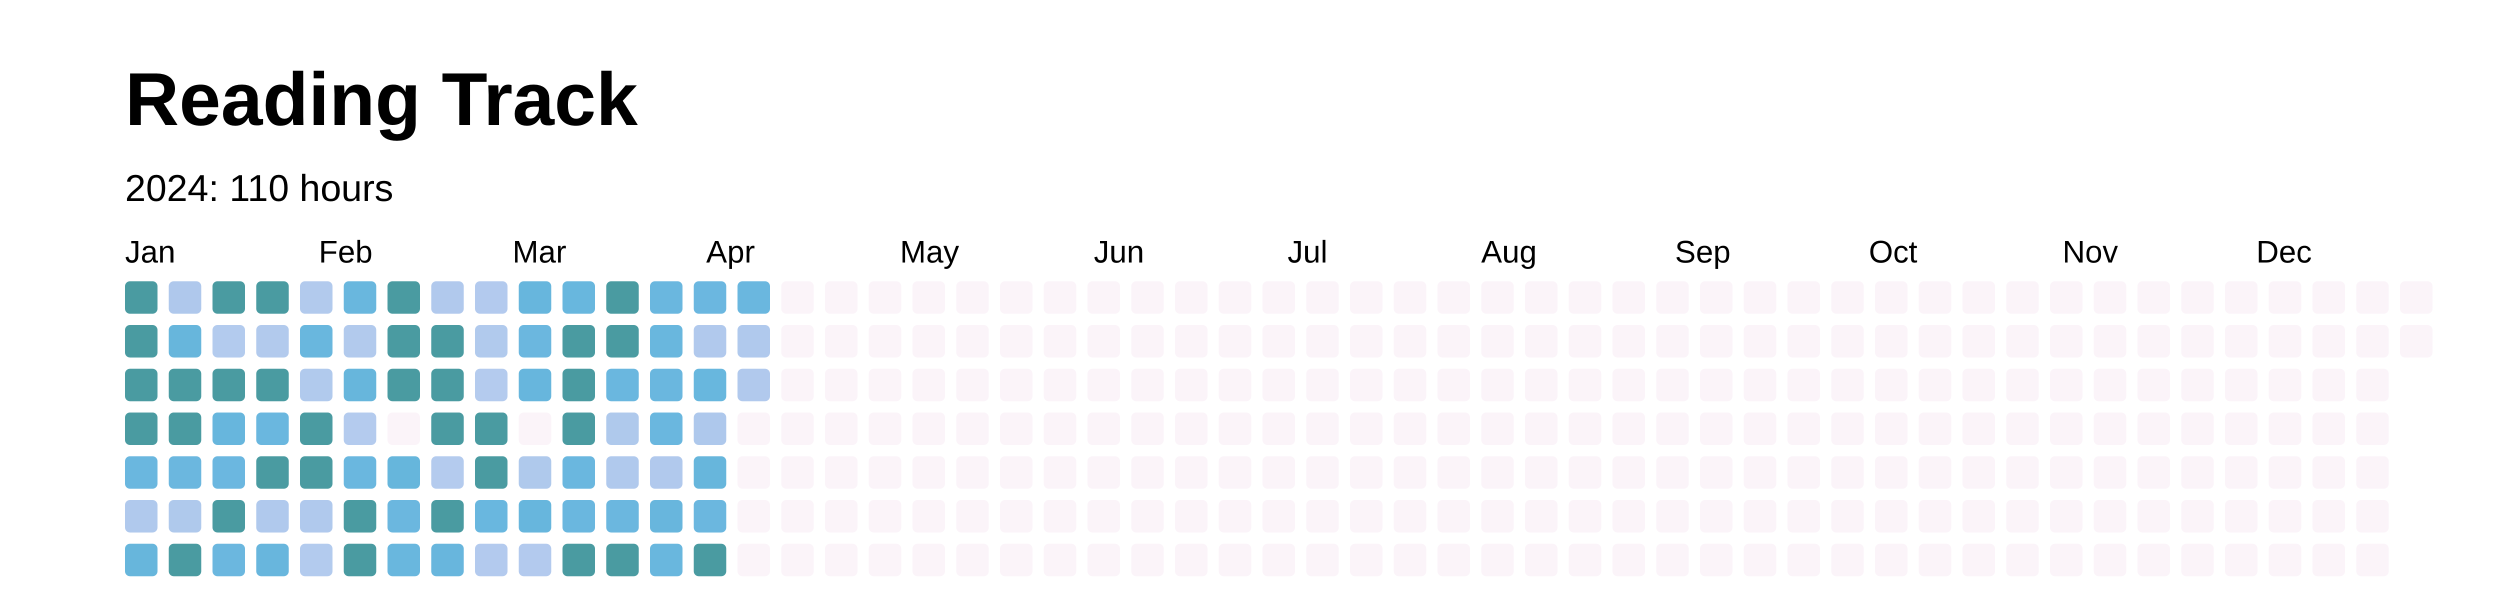
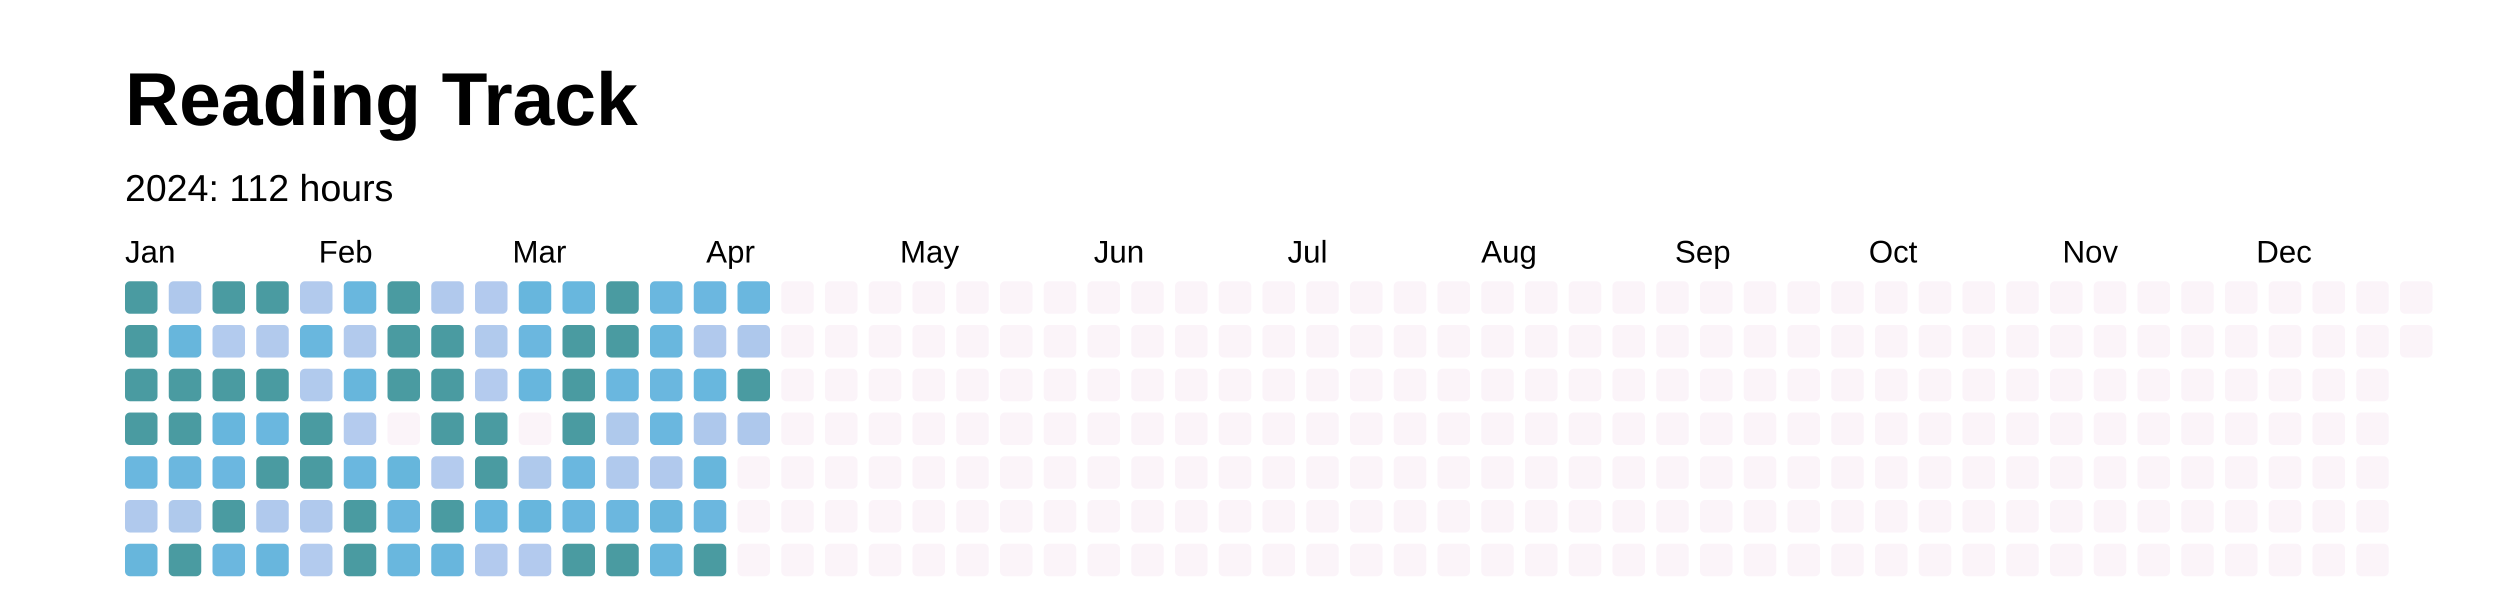
<svg xmlns="http://www.w3.org/2000/svg" baseProfile="full" height="48mm" version="1.1" viewBox="0,0,200,48" width="200mm">
  <defs />
  <rect fill="#FFFFFF" height="48" width="200" x="0" y="0" />
  <text fill="#000000" style="font-size:6px; font-family:Arial; font-weight:bold;" x="10" y="10">Reading Track</text>
-   <text dominant-baseline="hanging" fill="#000000" style="font-size:3.0px; font-family:Arial;" x="10" y="14">2024: 110 hours</text>
+   <text dominant-baseline="hanging" fill="#000000" style="font-size:3.0px; font-family:Arial;" x="10" y="14">2024: 112 hours</text>
  <text fill="#000000" style="font-size:2.5px; font-family:Arial" x="10.0" y="21.0">Jan</text>
  <text fill="#000000" style="font-size:2.5px; font-family:Arial" x="25.5" y="21.0">Feb</text>
  <text fill="#000000" style="font-size:2.5px; font-family:Arial" x="41.0" y="21.0">Mar</text>
  <text fill="#000000" style="font-size:2.5px; font-family:Arial" x="56.5" y="21.0">Apr</text>
  <text fill="#000000" style="font-size:2.5px; font-family:Arial" x="72.0" y="21.0">May</text>
  <text fill="#000000" style="font-size:2.5px; font-family:Arial" x="87.5" y="21.0">Jun</text>
  <text fill="#000000" style="font-size:2.5px; font-family:Arial" x="103.0" y="21.0">Jul</text>
  <text fill="#000000" style="font-size:2.5px; font-family:Arial" x="118.5" y="21.0">Aug</text>
  <text fill="#000000" style="font-size:2.5px; font-family:Arial" x="134.0" y="21.0">Sep</text>
  <text fill="#000000" style="font-size:2.5px; font-family:Arial" x="149.5" y="21.0">Oct</text>
  <text fill="#000000" style="font-size:2.5px; font-family:Arial" x="165.0" y="21.0">Nov</text>
  <text fill="#000000" style="font-size:2.5px; font-family:Arial" x="180.5" y="21.0">Dec</text>
  <rect fill="#4a9ba1" height="2.6" rx="0.4" ry="0.4" width="2.6" x="10.0" y="22.5" />
  <rect fill="#4a9ba1" height="2.6" rx="0.4" ry="0.4" width="2.6" x="10.0" y="26.0" />
  <rect fill="#4a9ba1" height="2.6" rx="0.4" ry="0.4" width="2.6" x="10.0" y="29.5" />
  <rect fill="#4a9ba1" height="2.6" rx="0.4" ry="0.4" width="2.6" x="10.0" y="33.0" />
  <rect fill="#6ab7df" height="2.6" rx="0.4" ry="0.4" width="2.6" x="10.0" y="36.5" />
  <rect fill="#b0c9ed" height="2.6" rx="0.4" ry="0.4" width="2.6" x="10.0" y="40.0" />
  <rect fill="#67b6dc" height="2.6" rx="0.4" ry="0.4" width="2.6" x="10.0" y="43.5" />
  <rect fill="#afc8ec" height="2.6" rx="0.4" ry="0.4" width="2.6" x="13.5" y="22.5" />
  <rect fill="#67b6dc" height="2.6" rx="0.4" ry="0.4" width="2.6" x="13.5" y="26.0" />
  <rect fill="#4a9ba1" height="2.6" rx="0.4" ry="0.4" width="2.6" x="13.5" y="29.5" />
  <rect fill="#4a9ba1" height="2.6" rx="0.4" ry="0.4" width="2.6" x="13.5" y="33.0" />
  <rect fill="#6bb7df" height="2.6" rx="0.4" ry="0.4" width="2.6" x="13.5" y="36.5" />
  <rect fill="#afc9ec" height="2.6" rx="0.4" ry="0.4" width="2.6" x="13.5" y="40.0" />
  <rect fill="#4a9ba1" height="2.6" rx="0.4" ry="0.4" width="2.6" x="13.5" y="43.5" />
  <rect fill="#4a9ba1" height="2.6" rx="0.4" ry="0.4" width="2.6" x="17.0" y="22.5" />
  <rect fill="#b3cbee" height="2.6" rx="0.4" ry="0.4" width="2.6" x="17.0" y="26.0" />
  <rect fill="#4a9ba1" height="2.6" rx="0.4" ry="0.4" width="2.6" x="17.0" y="29.5" />
  <rect fill="#67b6dd" height="2.6" rx="0.4" ry="0.4" width="2.6" x="17.0" y="33.0" />
  <rect fill="#6bb7e0" height="2.6" rx="0.4" ry="0.4" width="2.6" x="17.0" y="36.5" />
  <rect fill="#4a9ba1" height="2.6" rx="0.4" ry="0.4" width="2.6" x="17.0" y="40.0" />
  <rect fill="#6bb7df" height="2.6" rx="0.4" ry="0.4" width="2.6" x="17.0" y="43.5" />
  <rect fill="#4a9ba1" height="2.6" rx="0.4" ry="0.4" width="2.6" x="20.5" y="22.5" />
  <rect fill="#b2caed" height="2.6" rx="0.4" ry="0.4" width="2.6" x="20.5" y="26.0" />
  <rect fill="#4a9ba1" height="2.6" rx="0.4" ry="0.4" width="2.6" x="20.5" y="29.5" />
  <rect fill="#6ab7df" height="2.6" rx="0.4" ry="0.4" width="2.6" x="20.5" y="33.0" />
  <rect fill="#4a9ba1" height="2.6" rx="0.4" ry="0.4" width="2.6" x="20.5" y="36.5" />
  <rect fill="#b0c9ed" height="2.6" rx="0.4" ry="0.4" width="2.6" x="20.5" y="40.0" />
  <rect fill="#68b6dd" height="2.6" rx="0.4" ry="0.4" width="2.6" x="20.5" y="43.5" />
  <rect fill="#b2caed" height="2.6" rx="0.4" ry="0.4" width="2.6" x="24.0" y="22.5" />
  <rect fill="#69b7de" height="2.6" rx="0.4" ry="0.4" width="2.6" x="24.0" y="26.0" />
  <rect fill="#b1caed" height="2.6" rx="0.4" ry="0.4" width="2.6" x="24.0" y="29.5" />
  <rect fill="#4a9ba1" height="2.6" rx="0.4" ry="0.4" width="2.6" x="24.0" y="33.0" />
  <rect fill="#4a9ba1" height="2.6" rx="0.4" ry="0.4" width="2.6" x="24.0" y="36.5" />
  <rect fill="#b0c9ed" height="2.6" rx="0.4" ry="0.4" width="2.6" x="24.0" y="40.0" />
  <rect fill="#b3cbee" height="2.6" rx="0.4" ry="0.4" width="2.6" x="24.0" y="43.5" />
  <rect fill="#69b7de" height="2.6" rx="0.4" ry="0.4" width="2.6" x="27.5" y="22.5" />
  <rect fill="#b2caed" height="2.6" rx="0.4" ry="0.4" width="2.6" x="27.5" y="26.0" />
  <rect fill="#67b6dc" height="2.6" rx="0.4" ry="0.4" width="2.6" x="27.5" y="29.5" />
  <rect fill="#b4cbee" height="2.6" rx="0.4" ry="0.4" width="2.6" x="27.5" y="33.0" />
  <rect fill="#6ab7df" height="2.6" rx="0.4" ry="0.4" width="2.6" x="27.5" y="36.5" />
  <rect fill="#4a9ba1" height="2.6" rx="0.4" ry="0.4" width="2.6" x="27.5" y="40.0" />
  <rect fill="#4a9ba1" height="2.6" rx="0.4" ry="0.4" width="2.6" x="27.5" y="43.5" />
  <rect fill="#4a9ba1" height="2.6" rx="0.4" ry="0.4" width="2.6" x="31.0" y="22.5" />
  <rect fill="#4a9ba1" height="2.6" rx="0.4" ry="0.4" width="2.6" x="31.0" y="26.0" />
  <rect fill="#4a9ba1" height="2.6" rx="0.4" ry="0.4" width="2.6" x="31.0" y="29.5" />
  <rect fill="#FBF4F9" height="2.6" rx="0.4" ry="0.4" width="2.6" x="31.0" y="33.0" />
  <rect fill="#66b6dc" height="2.6" rx="0.4" ry="0.4" width="2.6" x="31.0" y="36.5" />
  <rect fill="#6bb7df" height="2.6" rx="0.4" ry="0.4" width="2.6" x="31.0" y="40.0" />
  <rect fill="#69b7de" height="2.6" rx="0.4" ry="0.4" width="2.6" x="31.0" y="43.5" />
  <rect fill="#b1c9ed" height="2.6" rx="0.4" ry="0.4" width="2.6" x="34.5" y="22.5" />
  <rect fill="#4a9ba1" height="2.6" rx="0.4" ry="0.4" width="2.6" x="34.5" y="26.0" />
  <rect fill="#4a9ba1" height="2.6" rx="0.4" ry="0.4" width="2.6" x="34.5" y="29.5" />
  <rect fill="#4a9ba1" height="2.6" rx="0.4" ry="0.4" width="2.6" x="34.5" y="33.0" />
  <rect fill="#b4cbee" height="2.6" rx="0.4" ry="0.4" width="2.6" x="34.5" y="36.5" />
  <rect fill="#4a9ba1" height="2.6" rx="0.4" ry="0.4" width="2.6" x="34.5" y="40.0" />
  <rect fill="#68b6dd" height="2.6" rx="0.4" ry="0.4" width="2.6" x="34.5" y="43.5" />
  <rect fill="#b3caee" height="2.6" rx="0.4" ry="0.4" width="2.6" x="38.0" y="22.5" />
  <rect fill="#b1caed" height="2.6" rx="0.4" ry="0.4" width="2.6" x="38.0" y="26.0" />
  <rect fill="#b4cbee" height="2.6" rx="0.4" ry="0.4" width="2.6" x="38.0" y="29.5" />
  <rect fill="#4a9ba1" height="2.6" rx="0.4" ry="0.4" width="2.6" x="38.0" y="33.0" />
  <rect fill="#4a9ba1" height="2.6" rx="0.4" ry="0.4" width="2.6" x="38.0" y="36.5" />
  <rect fill="#69b7df" height="2.6" rx="0.4" ry="0.4" width="2.6" x="38.0" y="40.0" />
  <rect fill="#b3caee" height="2.6" rx="0.4" ry="0.4" width="2.6" x="38.0" y="43.5" />
  <rect fill="#67b6dd" height="2.6" rx="0.4" ry="0.4" width="2.6" x="41.5" y="22.5" />
  <rect fill="#6bb7df" height="2.6" rx="0.4" ry="0.4" width="2.6" x="41.5" y="26.0" />
  <rect fill="#67b6dd" height="2.6" rx="0.4" ry="0.4" width="2.6" x="41.5" y="29.5" />
  <rect fill="#FBF4F9" height="2.6" rx="0.4" ry="0.4" width="2.6" x="41.5" y="33.0" />
  <rect fill="#afc9ec" height="2.6" rx="0.4" ry="0.4" width="2.6" x="41.5" y="36.5" />
  <rect fill="#67b6dd" height="2.6" rx="0.4" ry="0.4" width="2.6" x="41.5" y="40.0" />
  <rect fill="#b3caee" height="2.6" rx="0.4" ry="0.4" width="2.6" x="41.5" y="43.5" />
  <rect fill="#68b7de" height="2.6" rx="0.4" ry="0.4" width="2.6" x="45.0" y="22.5" />
  <rect fill="#4a9ba1" height="2.6" rx="0.4" ry="0.4" width="2.6" x="45.0" y="26.0" />
  <rect fill="#4a9ba1" height="2.6" rx="0.4" ry="0.4" width="2.6" x="45.0" y="29.5" />
  <rect fill="#4a9ba1" height="2.6" rx="0.4" ry="0.4" width="2.6" x="45.0" y="33.0" />
  <rect fill="#6ab7df" height="2.6" rx="0.4" ry="0.4" width="2.6" x="45.0" y="36.5" />
  <rect fill="#6ab7df" height="2.6" rx="0.4" ry="0.4" width="2.6" x="45.0" y="40.0" />
  <rect fill="#4a9ba1" height="2.6" rx="0.4" ry="0.4" width="2.6" x="45.0" y="43.5" />
  <rect fill="#4a9ba1" height="2.6" rx="0.4" ry="0.4" width="2.6" x="48.5" y="22.5" />
  <rect fill="#4a9ba1" height="2.6" rx="0.4" ry="0.4" width="2.6" x="48.5" y="26.0" />
  <rect fill="#6ab7df" height="2.6" rx="0.4" ry="0.4" width="2.6" x="48.5" y="29.5" />
  <rect fill="#afc9ec" height="2.6" rx="0.4" ry="0.4" width="2.6" x="48.5" y="33.0" />
  <rect fill="#b0c9ed" height="2.6" rx="0.4" ry="0.4" width="2.6" x="48.5" y="36.5" />
  <rect fill="#6bb7df" height="2.6" rx="0.4" ry="0.4" width="2.6" x="48.5" y="40.0" />
  <rect fill="#4a9ba1" height="2.6" rx="0.4" ry="0.4" width="2.6" x="48.5" y="43.5" />
  <rect fill="#6ab7df" height="2.6" rx="0.4" ry="0.4" width="2.6" x="52.0" y="22.5" />
  <rect fill="#69b7de" height="2.6" rx="0.4" ry="0.4" width="2.6" x="52.0" y="26.0" />
  <rect fill="#6ab7df" height="2.6" rx="0.4" ry="0.4" width="2.6" x="52.0" y="29.5" />
  <rect fill="#6ab7df" height="2.6" rx="0.4" ry="0.4" width="2.6" x="52.0" y="33.0" />
  <rect fill="#b1c9ed" height="2.6" rx="0.4" ry="0.4" width="2.6" x="52.0" y="36.5" />
  <rect fill="#68b6dd" height="2.6" rx="0.4" ry="0.4" width="2.6" x="52.0" y="40.0" />
  <rect fill="#69b7de" height="2.6" rx="0.4" ry="0.4" width="2.6" x="52.0" y="43.5" />
  <rect fill="#6bb7e0" height="2.6" rx="0.4" ry="0.4" width="2.6" x="55.5" y="22.5" />
  <rect fill="#b1c9ed" height="2.6" rx="0.4" ry="0.4" width="2.6" x="55.5" y="26.0" />
  <rect fill="#68b7de" height="2.6" rx="0.4" ry="0.4" width="2.6" x="55.5" y="29.5" />
  <rect fill="#aec8ec" height="2.6" rx="0.4" ry="0.4" width="2.6" x="55.5" y="33.0" />
  <rect fill="#67b6dc" height="2.6" rx="0.4" ry="0.4" width="2.6" x="55.5" y="36.5" />
  <rect fill="#6bb7df" height="2.6" rx="0.4" ry="0.4" width="2.6" x="55.5" y="40.0" />
  <rect fill="#4a9ba1" height="2.6" rx="0.4" ry="0.4" width="2.6" x="55.5" y="43.5" />
  <rect fill="#6ab7df" height="2.6" rx="0.4" ry="0.4" width="2.6" x="59.0" y="22.5" />
-   <rect fill="#b0c9ed" height="2.6" rx="0.4" ry="0.4" width="2.6" x="59.0" y="26.0" />
-   <rect fill="#b1c9ed" height="2.6" rx="0.4" ry="0.4" width="2.6" x="59.0" y="29.5" />
-   <rect fill="#FBF4F9" height="2.6" rx="0.4" ry="0.4" width="2.6" x="59.0" y="33.0" />
+   <rect fill="#aec8ec" height="2.6" rx="0.4" ry="0.4" width="2.6" x="59.0" y="26.0" />
+   <rect fill="#4a9ba1" height="2.6" rx="0.4" ry="0.4" width="2.6" x="59.0" y="29.5" />
+   <rect fill="#aec8ec" height="2.6" rx="0.4" ry="0.4" width="2.6" x="59.0" y="33.0" />
  <rect fill="#FBF4F9" height="2.6" rx="0.4" ry="0.4" width="2.6" x="59.0" y="36.5" />
  <rect fill="#FBF4F9" height="2.6" rx="0.4" ry="0.4" width="2.6" x="59.0" y="40.0" />
  <rect fill="#FBF4F9" height="2.6" rx="0.4" ry="0.4" width="2.6" x="59.0" y="43.5" />
  <rect fill="#FBF4F9" height="2.6" rx="0.4" ry="0.4" width="2.6" x="62.5" y="22.5" />
  <rect fill="#FBF4F9" height="2.6" rx="0.4" ry="0.4" width="2.6" x="62.5" y="26.0" />
  <rect fill="#FBF4F9" height="2.6" rx="0.4" ry="0.4" width="2.6" x="62.5" y="29.5" />
  <rect fill="#FBF4F9" height="2.6" rx="0.4" ry="0.4" width="2.6" x="62.5" y="33.0" />
  <rect fill="#FBF4F9" height="2.6" rx="0.4" ry="0.4" width="2.6" x="62.5" y="36.5" />
  <rect fill="#FBF4F9" height="2.6" rx="0.4" ry="0.4" width="2.6" x="62.5" y="40.0" />
  <rect fill="#FBF4F9" height="2.6" rx="0.4" ry="0.4" width="2.6" x="62.5" y="43.5" />
  <rect fill="#FBF4F9" height="2.6" rx="0.4" ry="0.4" width="2.6" x="66.0" y="22.5" />
  <rect fill="#FBF4F9" height="2.6" rx="0.4" ry="0.4" width="2.6" x="66.0" y="26.0" />
  <rect fill="#FBF4F9" height="2.6" rx="0.4" ry="0.4" width="2.6" x="66.0" y="29.5" />
  <rect fill="#FBF4F9" height="2.6" rx="0.4" ry="0.4" width="2.6" x="66.0" y="33.0" />
  <rect fill="#FBF4F9" height="2.6" rx="0.4" ry="0.4" width="2.6" x="66.0" y="36.5" />
  <rect fill="#FBF4F9" height="2.6" rx="0.4" ry="0.4" width="2.6" x="66.0" y="40.0" />
  <rect fill="#FBF4F9" height="2.6" rx="0.4" ry="0.4" width="2.6" x="66.0" y="43.5" />
  <rect fill="#FBF4F9" height="2.6" rx="0.4" ry="0.4" width="2.6" x="69.5" y="22.5" />
  <rect fill="#FBF4F9" height="2.6" rx="0.4" ry="0.4" width="2.6" x="69.5" y="26.0" />
  <rect fill="#FBF4F9" height="2.6" rx="0.4" ry="0.4" width="2.6" x="69.5" y="29.5" />
  <rect fill="#FBF4F9" height="2.6" rx="0.4" ry="0.4" width="2.6" x="69.5" y="33.0" />
  <rect fill="#FBF4F9" height="2.6" rx="0.4" ry="0.4" width="2.6" x="69.5" y="36.5" />
  <rect fill="#FBF4F9" height="2.6" rx="0.4" ry="0.4" width="2.6" x="69.5" y="40.0" />
  <rect fill="#FBF4F9" height="2.6" rx="0.4" ry="0.4" width="2.6" x="69.5" y="43.5" />
  <rect fill="#FBF4F9" height="2.6" rx="0.4" ry="0.4" width="2.6" x="73.0" y="22.5" />
  <rect fill="#FBF4F9" height="2.6" rx="0.4" ry="0.4" width="2.6" x="73.0" y="26.0" />
  <rect fill="#FBF4F9" height="2.6" rx="0.4" ry="0.4" width="2.6" x="73.0" y="29.5" />
  <rect fill="#FBF4F9" height="2.6" rx="0.4" ry="0.4" width="2.6" x="73.0" y="33.0" />
  <rect fill="#FBF4F9" height="2.6" rx="0.4" ry="0.4" width="2.6" x="73.0" y="36.5" />
  <rect fill="#FBF4F9" height="2.6" rx="0.4" ry="0.4" width="2.6" x="73.0" y="40.0" />
  <rect fill="#FBF4F9" height="2.6" rx="0.4" ry="0.4" width="2.6" x="73.0" y="43.5" />
  <rect fill="#FBF4F9" height="2.6" rx="0.4" ry="0.4" width="2.6" x="76.5" y="22.5" />
  <rect fill="#FBF4F9" height="2.6" rx="0.4" ry="0.4" width="2.6" x="76.5" y="26.0" />
  <rect fill="#FBF4F9" height="2.6" rx="0.4" ry="0.4" width="2.6" x="76.5" y="29.5" />
  <rect fill="#FBF4F9" height="2.6" rx="0.4" ry="0.4" width="2.6" x="76.5" y="33.0" />
  <rect fill="#FBF4F9" height="2.6" rx="0.4" ry="0.4" width="2.6" x="76.5" y="36.5" />
  <rect fill="#FBF4F9" height="2.6" rx="0.4" ry="0.4" width="2.6" x="76.5" y="40.0" />
  <rect fill="#FBF4F9" height="2.6" rx="0.4" ry="0.4" width="2.6" x="76.5" y="43.5" />
  <rect fill="#FBF4F9" height="2.6" rx="0.4" ry="0.4" width="2.6" x="80.0" y="22.5" />
  <rect fill="#FBF4F9" height="2.6" rx="0.4" ry="0.4" width="2.6" x="80.0" y="26.0" />
  <rect fill="#FBF4F9" height="2.6" rx="0.4" ry="0.4" width="2.6" x="80.0" y="29.5" />
  <rect fill="#FBF4F9" height="2.6" rx="0.4" ry="0.4" width="2.6" x="80.0" y="33.0" />
  <rect fill="#FBF4F9" height="2.6" rx="0.4" ry="0.4" width="2.6" x="80.0" y="36.5" />
  <rect fill="#FBF4F9" height="2.6" rx="0.4" ry="0.4" width="2.6" x="80.0" y="40.0" />
  <rect fill="#FBF4F9" height="2.6" rx="0.4" ry="0.4" width="2.6" x="80.0" y="43.5" />
  <rect fill="#FBF4F9" height="2.6" rx="0.4" ry="0.4" width="2.6" x="83.5" y="22.5" />
  <rect fill="#FBF4F9" height="2.6" rx="0.4" ry="0.4" width="2.6" x="83.5" y="26.0" />
  <rect fill="#FBF4F9" height="2.6" rx="0.4" ry="0.4" width="2.6" x="83.5" y="29.5" />
  <rect fill="#FBF4F9" height="2.6" rx="0.4" ry="0.4" width="2.6" x="83.5" y="33.0" />
  <rect fill="#FBF4F9" height="2.6" rx="0.4" ry="0.4" width="2.6" x="83.5" y="36.5" />
  <rect fill="#FBF4F9" height="2.6" rx="0.4" ry="0.4" width="2.6" x="83.5" y="40.0" />
  <rect fill="#FBF4F9" height="2.6" rx="0.4" ry="0.4" width="2.6" x="83.5" y="43.5" />
  <rect fill="#FBF4F9" height="2.6" rx="0.4" ry="0.4" width="2.6" x="87.0" y="22.5" />
  <rect fill="#FBF4F9" height="2.6" rx="0.4" ry="0.4" width="2.6" x="87.0" y="26.0" />
  <rect fill="#FBF4F9" height="2.6" rx="0.4" ry="0.4" width="2.6" x="87.0" y="29.5" />
  <rect fill="#FBF4F9" height="2.6" rx="0.4" ry="0.4" width="2.6" x="87.0" y="33.0" />
  <rect fill="#FBF4F9" height="2.6" rx="0.4" ry="0.4" width="2.6" x="87.0" y="36.5" />
  <rect fill="#FBF4F9" height="2.6" rx="0.4" ry="0.4" width="2.6" x="87.0" y="40.0" />
  <rect fill="#FBF4F9" height="2.6" rx="0.4" ry="0.4" width="2.6" x="87.0" y="43.5" />
  <rect fill="#FBF4F9" height="2.6" rx="0.4" ry="0.4" width="2.6" x="90.5" y="22.5" />
  <rect fill="#FBF4F9" height="2.6" rx="0.4" ry="0.4" width="2.6" x="90.5" y="26.0" />
  <rect fill="#FBF4F9" height="2.6" rx="0.4" ry="0.4" width="2.6" x="90.5" y="29.5" />
  <rect fill="#FBF4F9" height="2.6" rx="0.4" ry="0.4" width="2.6" x="90.5" y="33.0" />
  <rect fill="#FBF4F9" height="2.6" rx="0.4" ry="0.4" width="2.6" x="90.5" y="36.5" />
  <rect fill="#FBF4F9" height="2.6" rx="0.4" ry="0.4" width="2.6" x="90.5" y="40.0" />
  <rect fill="#FBF4F9" height="2.6" rx="0.4" ry="0.4" width="2.6" x="90.5" y="43.5" />
  <rect fill="#FBF4F9" height="2.6" rx="0.4" ry="0.4" width="2.6" x="94.0" y="22.5" />
  <rect fill="#FBF4F9" height="2.6" rx="0.4" ry="0.4" width="2.6" x="94.0" y="26.0" />
  <rect fill="#FBF4F9" height="2.6" rx="0.4" ry="0.4" width="2.6" x="94.0" y="29.5" />
  <rect fill="#FBF4F9" height="2.6" rx="0.4" ry="0.4" width="2.6" x="94.0" y="33.0" />
  <rect fill="#FBF4F9" height="2.6" rx="0.4" ry="0.4" width="2.6" x="94.0" y="36.5" />
  <rect fill="#FBF4F9" height="2.6" rx="0.4" ry="0.4" width="2.6" x="94.0" y="40.0" />
  <rect fill="#FBF4F9" height="2.6" rx="0.4" ry="0.4" width="2.6" x="94.0" y="43.5" />
  <rect fill="#FBF4F9" height="2.6" rx="0.4" ry="0.4" width="2.6" x="97.5" y="22.5" />
  <rect fill="#FBF4F9" height="2.6" rx="0.4" ry="0.4" width="2.6" x="97.5" y="26.0" />
  <rect fill="#FBF4F9" height="2.6" rx="0.4" ry="0.4" width="2.6" x="97.5" y="29.5" />
  <rect fill="#FBF4F9" height="2.6" rx="0.4" ry="0.4" width="2.6" x="97.5" y="33.0" />
  <rect fill="#FBF4F9" height="2.6" rx="0.4" ry="0.4" width="2.6" x="97.5" y="36.5" />
  <rect fill="#FBF4F9" height="2.6" rx="0.4" ry="0.4" width="2.6" x="97.5" y="40.0" />
  <rect fill="#FBF4F9" height="2.6" rx="0.4" ry="0.4" width="2.6" x="97.5" y="43.5" />
  <rect fill="#FBF4F9" height="2.6" rx="0.4" ry="0.4" width="2.6" x="101.0" y="22.5" />
  <rect fill="#FBF4F9" height="2.6" rx="0.4" ry="0.4" width="2.6" x="101.0" y="26.0" />
  <rect fill="#FBF4F9" height="2.6" rx="0.4" ry="0.4" width="2.6" x="101.0" y="29.5" />
  <rect fill="#FBF4F9" height="2.6" rx="0.4" ry="0.4" width="2.6" x="101.0" y="33.0" />
  <rect fill="#FBF4F9" height="2.6" rx="0.4" ry="0.4" width="2.6" x="101.0" y="36.5" />
  <rect fill="#FBF4F9" height="2.6" rx="0.4" ry="0.4" width="2.6" x="101.0" y="40.0" />
  <rect fill="#FBF4F9" height="2.6" rx="0.4" ry="0.4" width="2.6" x="101.0" y="43.5" />
  <rect fill="#FBF4F9" height="2.6" rx="0.4" ry="0.4" width="2.6" x="104.5" y="22.5" />
  <rect fill="#FBF4F9" height="2.6" rx="0.4" ry="0.4" width="2.6" x="104.5" y="26.0" />
  <rect fill="#FBF4F9" height="2.6" rx="0.4" ry="0.4" width="2.6" x="104.5" y="29.5" />
  <rect fill="#FBF4F9" height="2.6" rx="0.4" ry="0.4" width="2.6" x="104.5" y="33.0" />
  <rect fill="#FBF4F9" height="2.6" rx="0.4" ry="0.4" width="2.6" x="104.5" y="36.5" />
  <rect fill="#FBF4F9" height="2.6" rx="0.4" ry="0.4" width="2.6" x="104.5" y="40.0" />
  <rect fill="#FBF4F9" height="2.6" rx="0.4" ry="0.4" width="2.6" x="104.5" y="43.5" />
  <rect fill="#FBF4F9" height="2.6" rx="0.4" ry="0.4" width="2.6" x="108.0" y="22.5" />
  <rect fill="#FBF4F9" height="2.6" rx="0.4" ry="0.4" width="2.6" x="108.0" y="26.0" />
  <rect fill="#FBF4F9" height="2.6" rx="0.4" ry="0.4" width="2.6" x="108.0" y="29.5" />
  <rect fill="#FBF4F9" height="2.6" rx="0.4" ry="0.4" width="2.6" x="108.0" y="33.0" />
  <rect fill="#FBF4F9" height="2.6" rx="0.4" ry="0.4" width="2.6" x="108.0" y="36.5" />
  <rect fill="#FBF4F9" height="2.6" rx="0.4" ry="0.4" width="2.6" x="108.0" y="40.0" />
  <rect fill="#FBF4F9" height="2.6" rx="0.4" ry="0.4" width="2.6" x="108.0" y="43.5" />
  <rect fill="#FBF4F9" height="2.6" rx="0.4" ry="0.4" width="2.6" x="111.5" y="22.5" />
  <rect fill="#FBF4F9" height="2.6" rx="0.4" ry="0.4" width="2.6" x="111.5" y="26.0" />
  <rect fill="#FBF4F9" height="2.6" rx="0.4" ry="0.4" width="2.6" x="111.5" y="29.5" />
  <rect fill="#FBF4F9" height="2.6" rx="0.4" ry="0.4" width="2.6" x="111.5" y="33.0" />
  <rect fill="#FBF4F9" height="2.6" rx="0.4" ry="0.4" width="2.6" x="111.5" y="36.5" />
  <rect fill="#FBF4F9" height="2.6" rx="0.4" ry="0.4" width="2.6" x="111.5" y="40.0" />
  <rect fill="#FBF4F9" height="2.6" rx="0.4" ry="0.4" width="2.6" x="111.5" y="43.5" />
  <rect fill="#FBF4F9" height="2.6" rx="0.4" ry="0.4" width="2.6" x="115.0" y="22.5" />
  <rect fill="#FBF4F9" height="2.6" rx="0.4" ry="0.4" width="2.6" x="115.0" y="26.0" />
  <rect fill="#FBF4F9" height="2.6" rx="0.4" ry="0.4" width="2.6" x="115.0" y="29.5" />
  <rect fill="#FBF4F9" height="2.6" rx="0.4" ry="0.4" width="2.6" x="115.0" y="33.0" />
  <rect fill="#FBF4F9" height="2.6" rx="0.4" ry="0.4" width="2.6" x="115.0" y="36.5" />
  <rect fill="#FBF4F9" height="2.6" rx="0.4" ry="0.4" width="2.6" x="115.0" y="40.0" />
  <rect fill="#FBF4F9" height="2.6" rx="0.4" ry="0.4" width="2.6" x="115.0" y="43.5" />
  <rect fill="#FBF4F9" height="2.6" rx="0.4" ry="0.4" width="2.6" x="118.5" y="22.5" />
  <rect fill="#FBF4F9" height="2.6" rx="0.4" ry="0.4" width="2.6" x="118.5" y="26.0" />
  <rect fill="#FBF4F9" height="2.6" rx="0.4" ry="0.4" width="2.6" x="118.5" y="29.5" />
  <rect fill="#FBF4F9" height="2.6" rx="0.4" ry="0.4" width="2.6" x="118.5" y="33.0" />
  <rect fill="#FBF4F9" height="2.6" rx="0.4" ry="0.4" width="2.6" x="118.5" y="36.5" />
  <rect fill="#FBF4F9" height="2.6" rx="0.4" ry="0.4" width="2.6" x="118.5" y="40.0" />
  <rect fill="#FBF4F9" height="2.6" rx="0.4" ry="0.4" width="2.6" x="118.5" y="43.5" />
  <rect fill="#FBF4F9" height="2.6" rx="0.4" ry="0.4" width="2.6" x="122.0" y="22.5" />
  <rect fill="#FBF4F9" height="2.6" rx="0.4" ry="0.4" width="2.6" x="122.0" y="26.0" />
  <rect fill="#FBF4F9" height="2.6" rx="0.4" ry="0.4" width="2.6" x="122.0" y="29.5" />
  <rect fill="#FBF4F9" height="2.6" rx="0.4" ry="0.4" width="2.6" x="122.0" y="33.0" />
  <rect fill="#FBF4F9" height="2.6" rx="0.4" ry="0.4" width="2.6" x="122.0" y="36.5" />
  <rect fill="#FBF4F9" height="2.6" rx="0.4" ry="0.4" width="2.6" x="122.0" y="40.0" />
  <rect fill="#FBF4F9" height="2.6" rx="0.4" ry="0.4" width="2.6" x="122.0" y="43.5" />
  <rect fill="#FBF4F9" height="2.6" rx="0.4" ry="0.4" width="2.6" x="125.5" y="22.5" />
  <rect fill="#FBF4F9" height="2.6" rx="0.4" ry="0.4" width="2.6" x="125.5" y="26.0" />
  <rect fill="#FBF4F9" height="2.6" rx="0.4" ry="0.4" width="2.6" x="125.5" y="29.5" />
  <rect fill="#FBF4F9" height="2.6" rx="0.4" ry="0.4" width="2.6" x="125.5" y="33.0" />
  <rect fill="#FBF4F9" height="2.6" rx="0.4" ry="0.4" width="2.6" x="125.5" y="36.5" />
  <rect fill="#FBF4F9" height="2.6" rx="0.4" ry="0.4" width="2.6" x="125.5" y="40.0" />
  <rect fill="#FBF4F9" height="2.6" rx="0.4" ry="0.4" width="2.6" x="125.5" y="43.5" />
  <rect fill="#FBF4F9" height="2.6" rx="0.4" ry="0.4" width="2.6" x="129.0" y="22.5" />
  <rect fill="#FBF4F9" height="2.6" rx="0.4" ry="0.4" width="2.6" x="129.0" y="26.0" />
  <rect fill="#FBF4F9" height="2.6" rx="0.4" ry="0.4" width="2.6" x="129.0" y="29.5" />
  <rect fill="#FBF4F9" height="2.6" rx="0.4" ry="0.4" width="2.6" x="129.0" y="33.0" />
  <rect fill="#FBF4F9" height="2.6" rx="0.4" ry="0.4" width="2.6" x="129.0" y="36.5" />
  <rect fill="#FBF4F9" height="2.6" rx="0.4" ry="0.4" width="2.6" x="129.0" y="40.0" />
  <rect fill="#FBF4F9" height="2.6" rx="0.4" ry="0.4" width="2.6" x="129.0" y="43.5" />
  <rect fill="#FBF4F9" height="2.6" rx="0.4" ry="0.4" width="2.6" x="132.5" y="22.5" />
  <rect fill="#FBF4F9" height="2.6" rx="0.4" ry="0.4" width="2.6" x="132.5" y="26.0" />
  <rect fill="#FBF4F9" height="2.6" rx="0.4" ry="0.4" width="2.6" x="132.5" y="29.5" />
  <rect fill="#FBF4F9" height="2.6" rx="0.4" ry="0.4" width="2.6" x="132.5" y="33.0" />
  <rect fill="#FBF4F9" height="2.6" rx="0.4" ry="0.4" width="2.6" x="132.5" y="36.5" />
  <rect fill="#FBF4F9" height="2.6" rx="0.4" ry="0.4" width="2.6" x="132.5" y="40.0" />
  <rect fill="#FBF4F9" height="2.6" rx="0.4" ry="0.4" width="2.6" x="132.5" y="43.5" />
  <rect fill="#FBF4F9" height="2.6" rx="0.4" ry="0.4" width="2.6" x="136.0" y="22.5" />
  <rect fill="#FBF4F9" height="2.6" rx="0.4" ry="0.4" width="2.6" x="136.0" y="26.0" />
  <rect fill="#FBF4F9" height="2.6" rx="0.4" ry="0.4" width="2.6" x="136.0" y="29.5" />
  <rect fill="#FBF4F9" height="2.6" rx="0.4" ry="0.4" width="2.6" x="136.0" y="33.0" />
  <rect fill="#FBF4F9" height="2.6" rx="0.4" ry="0.4" width="2.6" x="136.0" y="36.5" />
  <rect fill="#FBF4F9" height="2.6" rx="0.4" ry="0.4" width="2.6" x="136.0" y="40.0" />
  <rect fill="#FBF4F9" height="2.6" rx="0.4" ry="0.4" width="2.6" x="136.0" y="43.5" />
  <rect fill="#FBF4F9" height="2.6" rx="0.4" ry="0.4" width="2.6" x="139.5" y="22.5" />
  <rect fill="#FBF4F9" height="2.6" rx="0.4" ry="0.4" width="2.6" x="139.5" y="26.0" />
  <rect fill="#FBF4F9" height="2.6" rx="0.4" ry="0.4" width="2.6" x="139.5" y="29.5" />
  <rect fill="#FBF4F9" height="2.6" rx="0.4" ry="0.4" width="2.6" x="139.5" y="33.0" />
  <rect fill="#FBF4F9" height="2.6" rx="0.4" ry="0.4" width="2.6" x="139.5" y="36.5" />
  <rect fill="#FBF4F9" height="2.6" rx="0.4" ry="0.4" width="2.6" x="139.5" y="40.0" />
  <rect fill="#FBF4F9" height="2.6" rx="0.4" ry="0.4" width="2.6" x="139.5" y="43.5" />
  <rect fill="#FBF4F9" height="2.6" rx="0.4" ry="0.4" width="2.6" x="143.0" y="22.5" />
  <rect fill="#FBF4F9" height="2.6" rx="0.4" ry="0.4" width="2.6" x="143.0" y="26.0" />
  <rect fill="#FBF4F9" height="2.6" rx="0.4" ry="0.4" width="2.6" x="143.0" y="29.5" />
  <rect fill="#FBF4F9" height="2.6" rx="0.4" ry="0.4" width="2.6" x="143.0" y="33.0" />
  <rect fill="#FBF4F9" height="2.6" rx="0.4" ry="0.4" width="2.6" x="143.0" y="36.5" />
  <rect fill="#FBF4F9" height="2.6" rx="0.4" ry="0.4" width="2.6" x="143.0" y="40.0" />
  <rect fill="#FBF4F9" height="2.6" rx="0.4" ry="0.4" width="2.6" x="143.0" y="43.5" />
  <rect fill="#FBF4F9" height="2.6" rx="0.4" ry="0.4" width="2.6" x="146.5" y="22.5" />
  <rect fill="#FBF4F9" height="2.6" rx="0.4" ry="0.4" width="2.6" x="146.5" y="26.0" />
  <rect fill="#FBF4F9" height="2.6" rx="0.4" ry="0.4" width="2.6" x="146.5" y="29.5" />
  <rect fill="#FBF4F9" height="2.6" rx="0.4" ry="0.4" width="2.6" x="146.5" y="33.0" />
  <rect fill="#FBF4F9" height="2.6" rx="0.4" ry="0.4" width="2.6" x="146.5" y="36.5" />
  <rect fill="#FBF4F9" height="2.6" rx="0.4" ry="0.4" width="2.6" x="146.5" y="40.0" />
  <rect fill="#FBF4F9" height="2.6" rx="0.4" ry="0.4" width="2.6" x="146.5" y="43.5" />
  <rect fill="#FBF4F9" height="2.6" rx="0.4" ry="0.4" width="2.6" x="150.0" y="22.5" />
  <rect fill="#FBF4F9" height="2.6" rx="0.4" ry="0.4" width="2.6" x="150.0" y="26.0" />
  <rect fill="#FBF4F9" height="2.6" rx="0.4" ry="0.4" width="2.6" x="150.0" y="29.5" />
  <rect fill="#FBF4F9" height="2.6" rx="0.4" ry="0.4" width="2.6" x="150.0" y="33.0" />
  <rect fill="#FBF4F9" height="2.6" rx="0.4" ry="0.4" width="2.6" x="150.0" y="36.5" />
  <rect fill="#FBF4F9" height="2.6" rx="0.4" ry="0.4" width="2.6" x="150.0" y="40.0" />
  <rect fill="#FBF4F9" height="2.6" rx="0.4" ry="0.4" width="2.6" x="150.0" y="43.5" />
  <rect fill="#FBF4F9" height="2.6" rx="0.4" ry="0.4" width="2.6" x="153.5" y="22.5" />
  <rect fill="#FBF4F9" height="2.6" rx="0.4" ry="0.4" width="2.6" x="153.5" y="26.0" />
  <rect fill="#FBF4F9" height="2.6" rx="0.4" ry="0.4" width="2.6" x="153.5" y="29.5" />
  <rect fill="#FBF4F9" height="2.6" rx="0.4" ry="0.4" width="2.6" x="153.5" y="33.0" />
  <rect fill="#FBF4F9" height="2.6" rx="0.4" ry="0.4" width="2.6" x="153.5" y="36.5" />
  <rect fill="#FBF4F9" height="2.6" rx="0.4" ry="0.4" width="2.6" x="153.5" y="40.0" />
  <rect fill="#FBF4F9" height="2.6" rx="0.4" ry="0.4" width="2.6" x="153.5" y="43.5" />
  <rect fill="#FBF4F9" height="2.6" rx="0.4" ry="0.4" width="2.6" x="157.0" y="22.5" />
  <rect fill="#FBF4F9" height="2.6" rx="0.4" ry="0.4" width="2.6" x="157.0" y="26.0" />
  <rect fill="#FBF4F9" height="2.6" rx="0.4" ry="0.4" width="2.6" x="157.0" y="29.5" />
  <rect fill="#FBF4F9" height="2.6" rx="0.4" ry="0.4" width="2.6" x="157.0" y="33.0" />
  <rect fill="#FBF4F9" height="2.6" rx="0.4" ry="0.4" width="2.6" x="157.0" y="36.5" />
  <rect fill="#FBF4F9" height="2.6" rx="0.4" ry="0.4" width="2.6" x="157.0" y="40.0" />
  <rect fill="#FBF4F9" height="2.6" rx="0.4" ry="0.4" width="2.6" x="157.0" y="43.5" />
  <rect fill="#FBF4F9" height="2.6" rx="0.4" ry="0.4" width="2.6" x="160.5" y="22.5" />
  <rect fill="#FBF4F9" height="2.6" rx="0.4" ry="0.4" width="2.6" x="160.5" y="26.0" />
  <rect fill="#FBF4F9" height="2.6" rx="0.4" ry="0.4" width="2.6" x="160.5" y="29.5" />
  <rect fill="#FBF4F9" height="2.6" rx="0.4" ry="0.4" width="2.6" x="160.5" y="33.0" />
  <rect fill="#FBF4F9" height="2.6" rx="0.4" ry="0.4" width="2.6" x="160.5" y="36.5" />
  <rect fill="#FBF4F9" height="2.6" rx="0.4" ry="0.4" width="2.6" x="160.5" y="40.0" />
  <rect fill="#FBF4F9" height="2.6" rx="0.4" ry="0.4" width="2.6" x="160.5" y="43.5" />
  <rect fill="#FBF4F9" height="2.6" rx="0.4" ry="0.4" width="2.6" x="164.0" y="22.5" />
  <rect fill="#FBF4F9" height="2.6" rx="0.4" ry="0.4" width="2.6" x="164.0" y="26.0" />
  <rect fill="#FBF4F9" height="2.6" rx="0.4" ry="0.4" width="2.6" x="164.0" y="29.5" />
  <rect fill="#FBF4F9" height="2.6" rx="0.4" ry="0.4" width="2.6" x="164.0" y="33.0" />
  <rect fill="#FBF4F9" height="2.6" rx="0.4" ry="0.4" width="2.6" x="164.0" y="36.5" />
  <rect fill="#FBF4F9" height="2.6" rx="0.4" ry="0.4" width="2.6" x="164.0" y="40.0" />
  <rect fill="#FBF4F9" height="2.6" rx="0.4" ry="0.4" width="2.6" x="164.0" y="43.5" />
  <rect fill="#FBF4F9" height="2.6" rx="0.4" ry="0.4" width="2.6" x="167.5" y="22.5" />
  <rect fill="#FBF4F9" height="2.6" rx="0.4" ry="0.4" width="2.6" x="167.5" y="26.0" />
  <rect fill="#FBF4F9" height="2.6" rx="0.4" ry="0.4" width="2.6" x="167.5" y="29.5" />
  <rect fill="#FBF4F9" height="2.6" rx="0.4" ry="0.4" width="2.6" x="167.5" y="33.0" />
  <rect fill="#FBF4F9" height="2.6" rx="0.4" ry="0.4" width="2.6" x="167.5" y="36.5" />
  <rect fill="#FBF4F9" height="2.6" rx="0.4" ry="0.4" width="2.6" x="167.5" y="40.0" />
  <rect fill="#FBF4F9" height="2.6" rx="0.4" ry="0.4" width="2.6" x="167.5" y="43.5" />
  <rect fill="#FBF4F9" height="2.6" rx="0.4" ry="0.4" width="2.6" x="171.0" y="22.5" />
  <rect fill="#FBF4F9" height="2.6" rx="0.4" ry="0.4" width="2.6" x="171.0" y="26.0" />
  <rect fill="#FBF4F9" height="2.6" rx="0.4" ry="0.4" width="2.6" x="171.0" y="29.5" />
  <rect fill="#FBF4F9" height="2.6" rx="0.4" ry="0.4" width="2.6" x="171.0" y="33.0" />
  <rect fill="#FBF4F9" height="2.6" rx="0.4" ry="0.4" width="2.6" x="171.0" y="36.5" />
  <rect fill="#FBF4F9" height="2.6" rx="0.4" ry="0.4" width="2.6" x="171.0" y="40.0" />
  <rect fill="#FBF4F9" height="2.6" rx="0.4" ry="0.4" width="2.6" x="171.0" y="43.5" />
  <rect fill="#FBF4F9" height="2.6" rx="0.4" ry="0.4" width="2.6" x="174.5" y="22.5" />
  <rect fill="#FBF4F9" height="2.6" rx="0.4" ry="0.4" width="2.6" x="174.5" y="26.0" />
  <rect fill="#FBF4F9" height="2.6" rx="0.4" ry="0.4" width="2.6" x="174.5" y="29.5" />
  <rect fill="#FBF4F9" height="2.6" rx="0.4" ry="0.4" width="2.6" x="174.5" y="33.0" />
  <rect fill="#FBF4F9" height="2.6" rx="0.4" ry="0.4" width="2.6" x="174.5" y="36.5" />
  <rect fill="#FBF4F9" height="2.6" rx="0.4" ry="0.4" width="2.6" x="174.5" y="40.0" />
  <rect fill="#FBF4F9" height="2.6" rx="0.4" ry="0.4" width="2.6" x="174.5" y="43.5" />
  <rect fill="#FBF4F9" height="2.6" rx="0.4" ry="0.4" width="2.6" x="178.0" y="22.5" />
  <rect fill="#FBF4F9" height="2.6" rx="0.4" ry="0.4" width="2.6" x="178.0" y="26.0" />
  <rect fill="#FBF4F9" height="2.6" rx="0.4" ry="0.4" width="2.6" x="178.0" y="29.5" />
  <rect fill="#FBF4F9" height="2.6" rx="0.4" ry="0.4" width="2.6" x="178.0" y="33.0" />
  <rect fill="#FBF4F9" height="2.6" rx="0.4" ry="0.4" width="2.6" x="178.0" y="36.5" />
  <rect fill="#FBF4F9" height="2.6" rx="0.4" ry="0.4" width="2.6" x="178.0" y="40.0" />
  <rect fill="#FBF4F9" height="2.6" rx="0.4" ry="0.4" width="2.6" x="178.0" y="43.5" />
  <rect fill="#FBF4F9" height="2.6" rx="0.4" ry="0.4" width="2.6" x="181.5" y="22.5" />
  <rect fill="#FBF4F9" height="2.6" rx="0.4" ry="0.4" width="2.6" x="181.5" y="26.0" />
  <rect fill="#FBF4F9" height="2.6" rx="0.4" ry="0.4" width="2.6" x="181.5" y="29.5" />
  <rect fill="#FBF4F9" height="2.6" rx="0.4" ry="0.4" width="2.6" x="181.5" y="33.0" />
  <rect fill="#FBF4F9" height="2.6" rx="0.4" ry="0.4" width="2.6" x="181.5" y="36.5" />
  <rect fill="#FBF4F9" height="2.6" rx="0.4" ry="0.4" width="2.6" x="181.5" y="40.0" />
  <rect fill="#FBF4F9" height="2.6" rx="0.4" ry="0.4" width="2.6" x="181.5" y="43.5" />
  <rect fill="#FBF4F9" height="2.6" rx="0.4" ry="0.4" width="2.6" x="185.0" y="22.5" />
  <rect fill="#FBF4F9" height="2.6" rx="0.4" ry="0.4" width="2.6" x="185.0" y="26.0" />
  <rect fill="#FBF4F9" height="2.6" rx="0.4" ry="0.4" width="2.6" x="185.0" y="29.5" />
  <rect fill="#FBF4F9" height="2.6" rx="0.4" ry="0.4" width="2.6" x="185.0" y="33.0" />
  <rect fill="#FBF4F9" height="2.6" rx="0.4" ry="0.4" width="2.6" x="185.0" y="36.5" />
  <rect fill="#FBF4F9" height="2.6" rx="0.4" ry="0.4" width="2.6" x="185.0" y="40.0" />
  <rect fill="#FBF4F9" height="2.6" rx="0.4" ry="0.4" width="2.6" x="185.0" y="43.5" />
  <rect fill="#FBF4F9" height="2.6" rx="0.4" ry="0.4" width="2.6" x="188.5" y="22.5" />
  <rect fill="#FBF4F9" height="2.6" rx="0.4" ry="0.4" width="2.6" x="188.5" y="26.0" />
  <rect fill="#FBF4F9" height="2.6" rx="0.4" ry="0.4" width="2.6" x="188.5" y="29.5" />
  <rect fill="#FBF4F9" height="2.6" rx="0.4" ry="0.4" width="2.6" x="188.5" y="33.0" />
  <rect fill="#FBF4F9" height="2.6" rx="0.4" ry="0.4" width="2.6" x="188.5" y="36.5" />
  <rect fill="#FBF4F9" height="2.6" rx="0.4" ry="0.4" width="2.6" x="188.5" y="40.0" />
  <rect fill="#FBF4F9" height="2.6" rx="0.4" ry="0.4" width="2.6" x="188.5" y="43.5" />
  <rect fill="#FBF4F9" height="2.6" rx="0.4" ry="0.4" width="2.6" x="192.0" y="22.5" />
  <rect fill="#FBF4F9" height="2.6" rx="0.4" ry="0.4" width="2.6" x="192.0" y="26.0" />
</svg>
